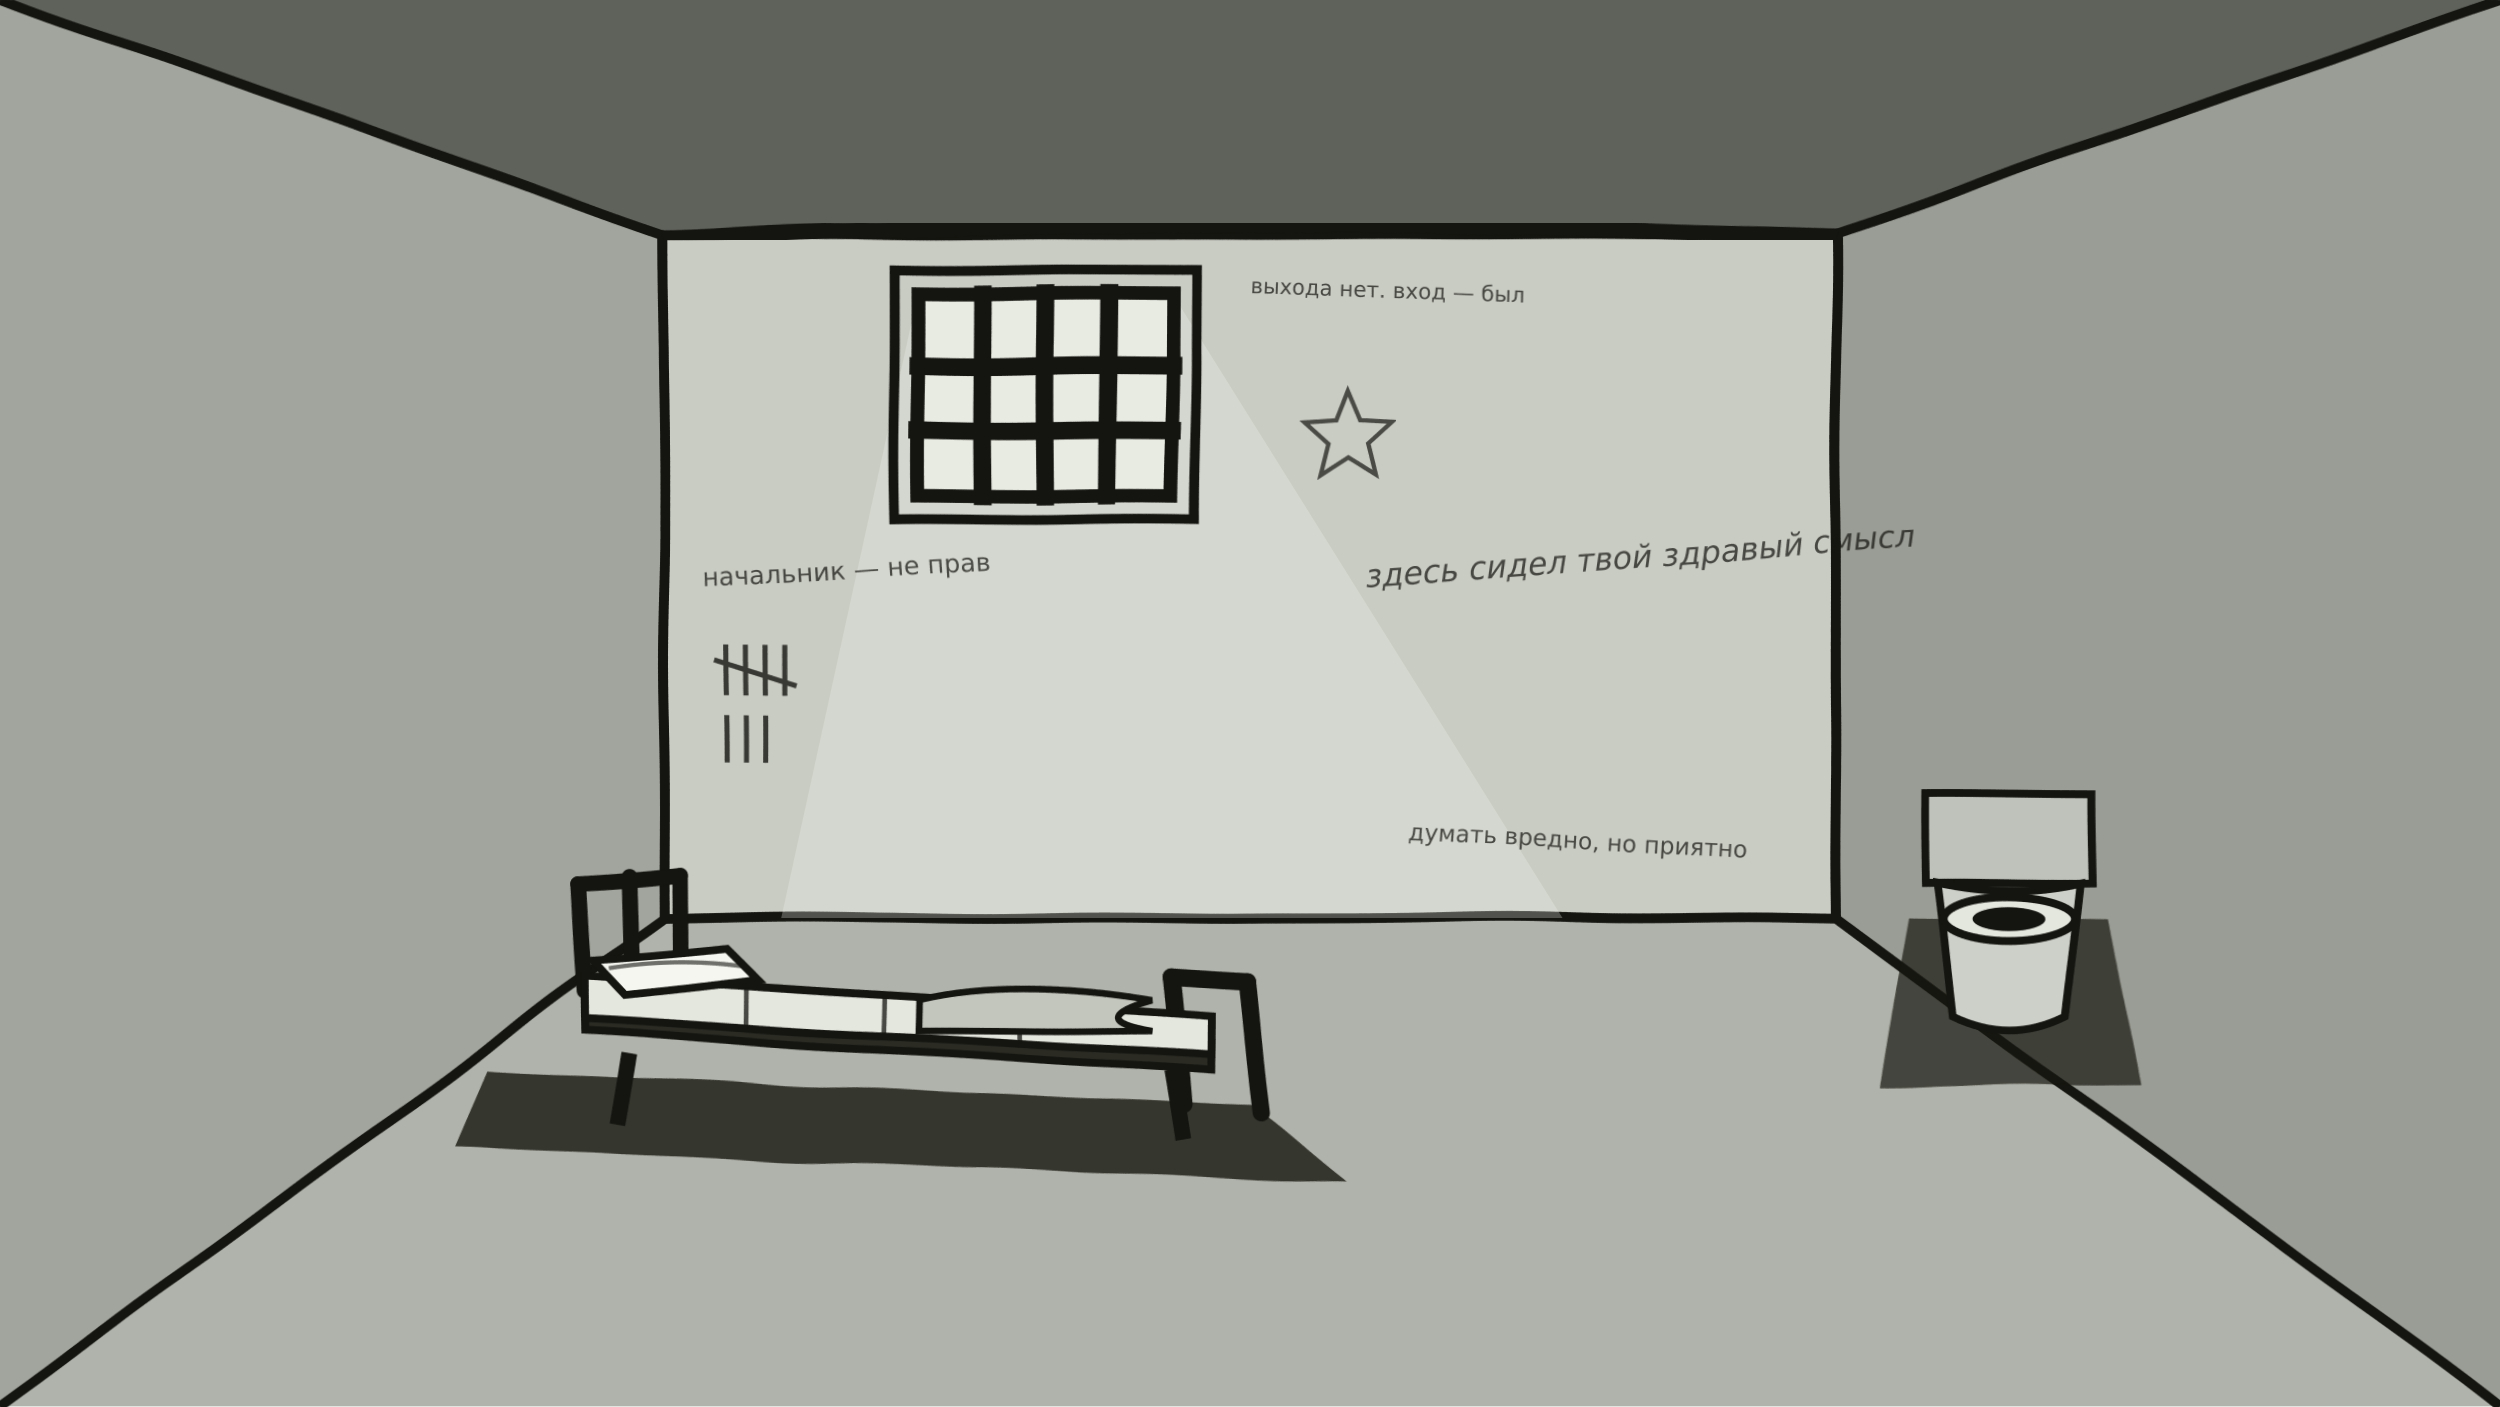
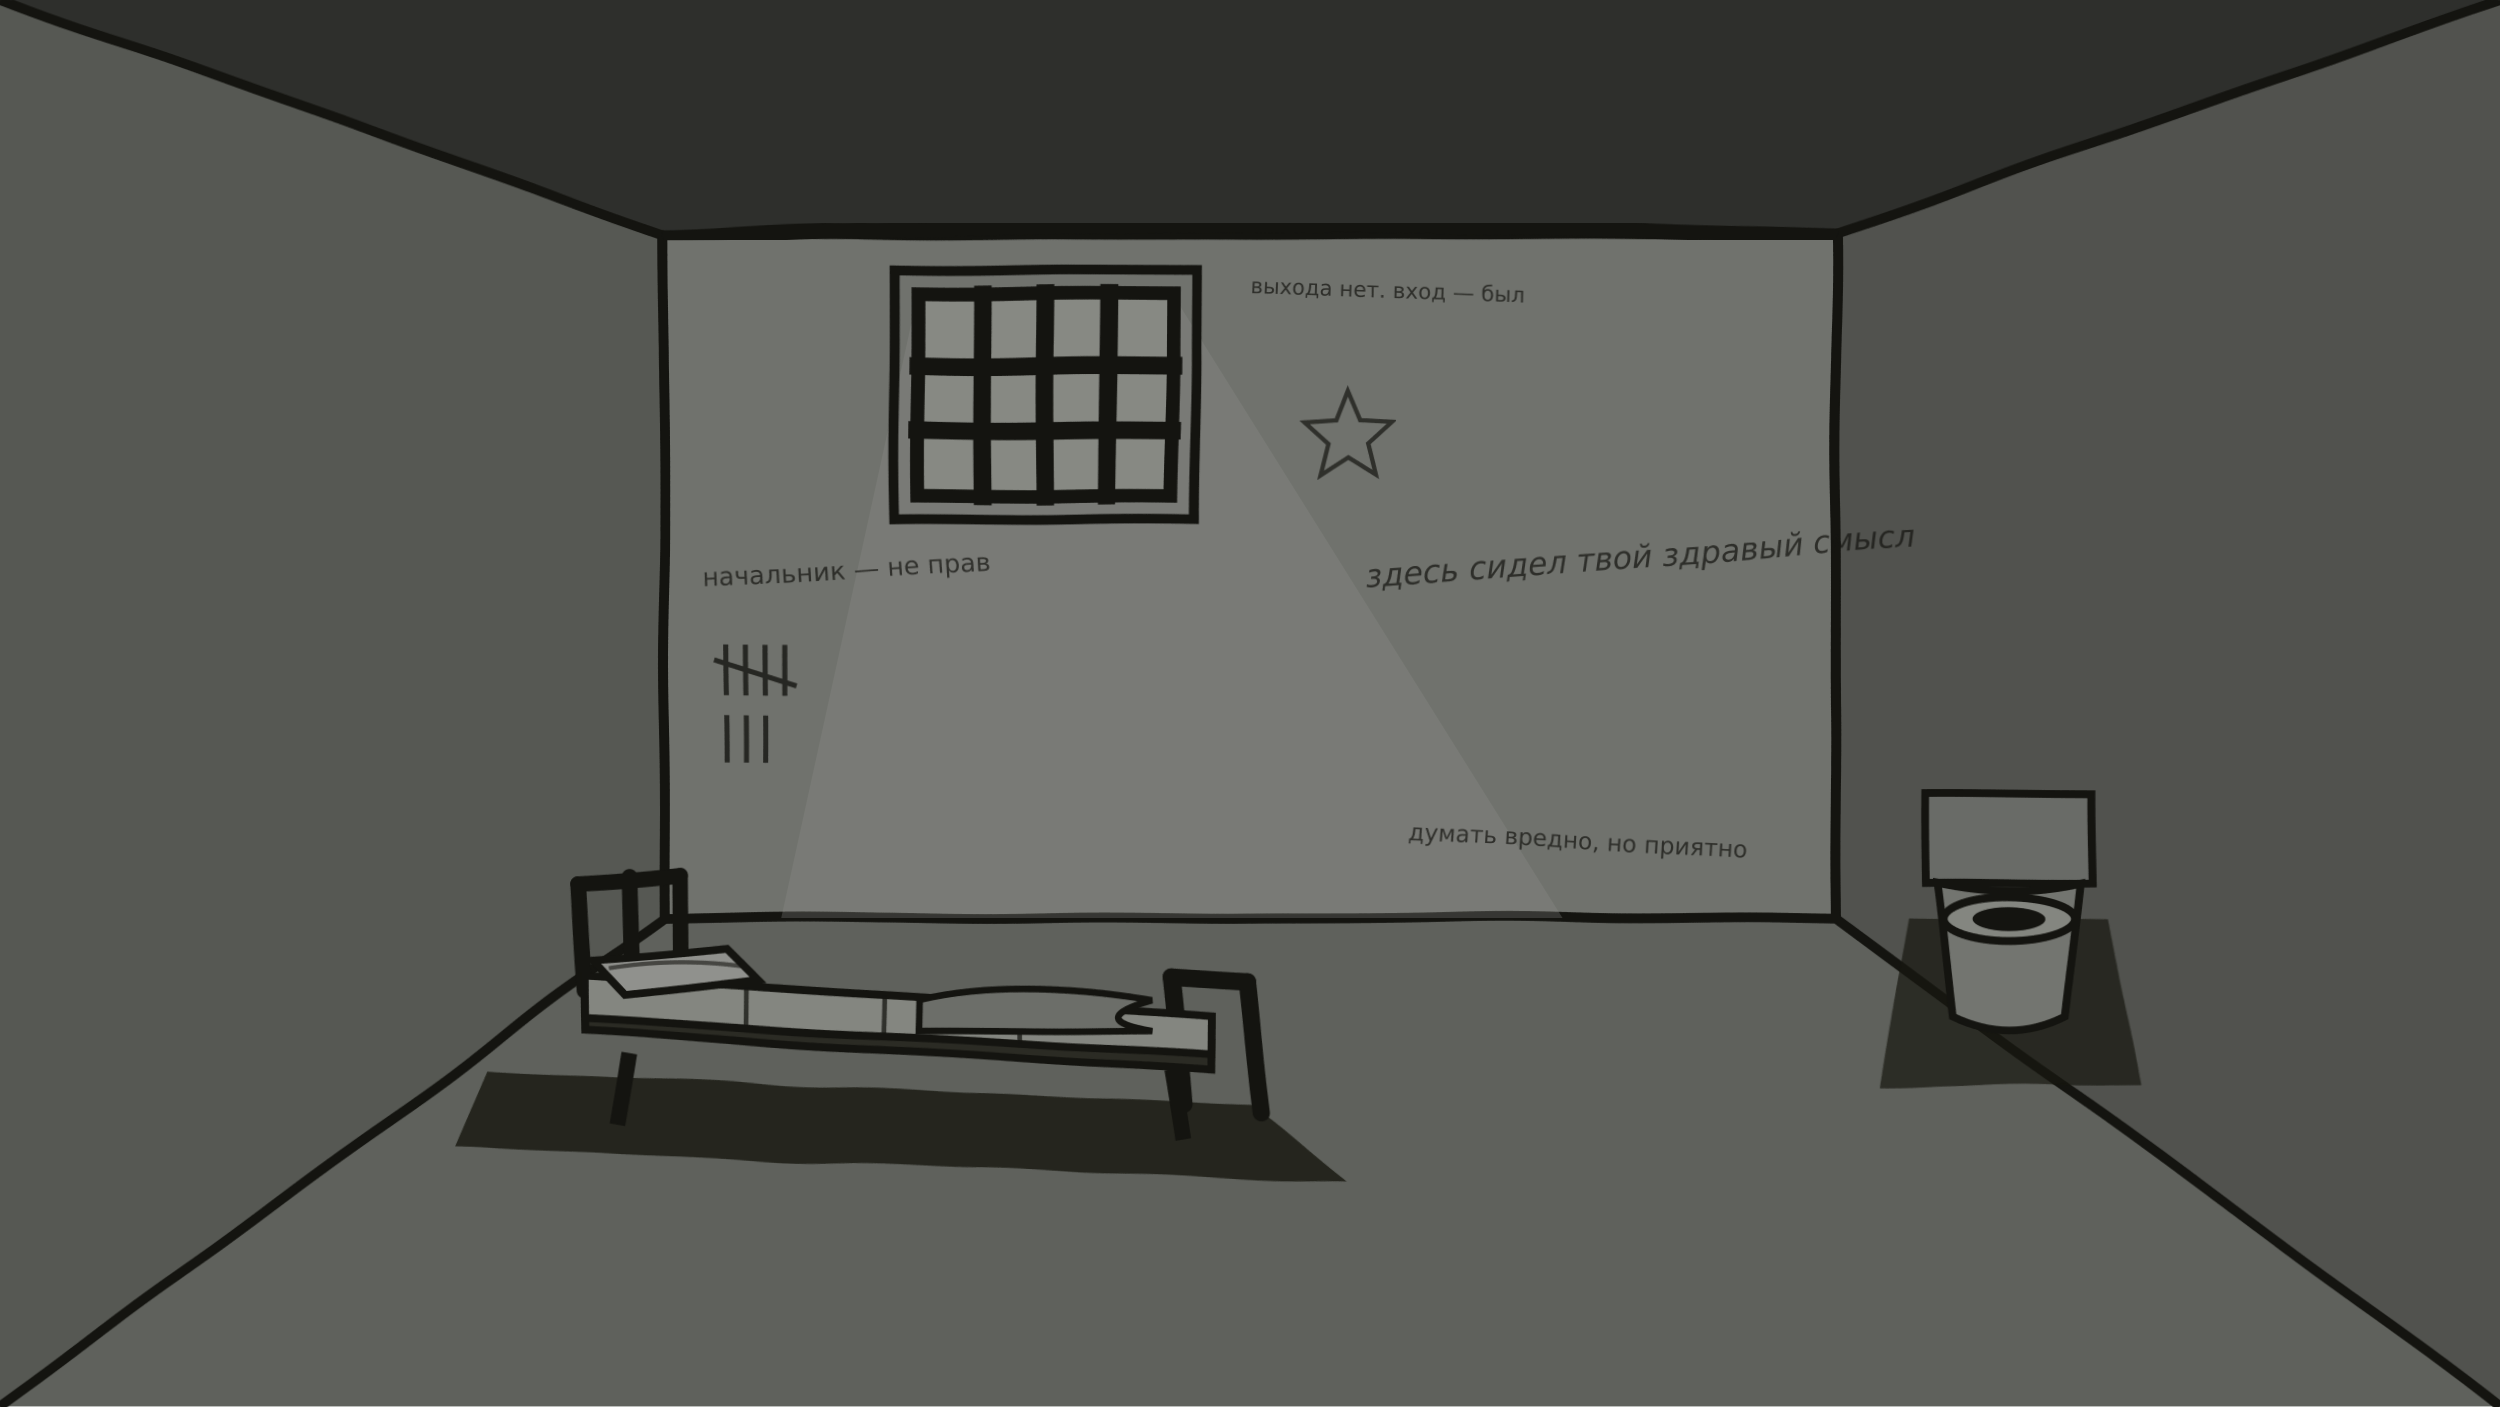
<svg xmlns="http://www.w3.org/2000/svg" viewBox="0 0 1280 720" width="1280" height="720">
  <defs>
    <filter id="ink" x="-6%" y="-6%" width="112%" height="112%">
      <feTurbulence type="fractalNoise" baseFrequency="0.011" numOctaves="1" seed="11" result="n" />
      <feDisplacementMap in="SourceGraphic" in2="n" scale="4.5" xChannelSelector="R" yChannelSelector="G" />
    </filter>
    <filter id="inkHeavy" x="-8%" y="-8%" width="116%" height="116%">
      <feTurbulence type="fractalNoise" baseFrequency="0.016" numOctaves="1" seed="7" result="n" />
      <feDisplacementMap in="SourceGraphic" in2="n" scale="6" xChannelSelector="R" yChannelSelector="G" />
    </filter>
  </defs>
-   <rect x="0" y="0" width="1280" height="720" fill="#d4d7cf" />
-   <polygon points="0,0 1280,0 940,120 340,120" fill="#5f625b" />
-   <polygon points="0,0 340,120 340,470 0,720" fill="#a2a59d" />
-   <polygon points="1280,0 1280,720 940,470 940,120" fill="#9a9d95" />
-   <rect x="340" y="120" width="600" height="350" fill="#c9ccc3" />
-   <polygon points="340,470 940,470 1280,720 0,720" fill="#b0b3ab" />
+   <rect x="0" y="0" width="1280" height="720" fill="#787a75" />
+   <polygon points="0,0 1280,0 940,120 340,120" fill="#2e2f2c" />
+   <polygon points="0,0 340,120 340,470 0,720" fill="#565853" />
+   <polygon points="1280,0 1280,720 940,470 940,120" fill="#51524e" />
+   <rect x="340" y="120" width="600" height="350" fill="#70726d" />
+   <polygon points="340,470 940,470 1280,720 0,720" fill="#5f615c" />
  <g fill="none" stroke="#141410" stroke-width="5" filter="url(#ink)" stroke-linejoin="round">
    <polyline points="0,0 340,120 340,470 0,720" />
    <polyline points="1280,0 940,120 940,470 1280,720" />
    <rect x="340" y="120" width="600" height="350" />
  </g>
-   <polygon points="470,150 600,150 800,470 400,470" fill="#f2f4ec" opacity="0.28" />
+   <polygon points="470,150 600,150 800,470 400,470" fill="#8e8f8b" opacity="0.28" />
  <g filter="url(#ink)">
-     <rect x="470" y="150" width="130" height="104" fill="#e8ebe2" stroke="#141410" stroke-width="7" />
+     <rect x="470" y="150" width="130" height="104" fill="#878983" stroke="#141410" stroke-width="7" />
    <g stroke="#141410" stroke-width="9" stroke-linecap="square">
      <line x1="503" y1="150" x2="503" y2="254" />
      <line x1="535" y1="150" x2="535" y2="254" />
      <line x1="567" y1="150" x2="567" y2="254" />
      <line x1="470" y1="187" x2="600" y2="187" />
      <line x1="470" y1="220" x2="600" y2="220" />
    </g>
    <rect x="458" y="138" width="154" height="128" fill="none" stroke="#141410" stroke-width="5" />
  </g>
  <polygon points="250,548 640,566 690,606 232,588" fill="#17170f" opacity="0.8" filter="url(#inkHeavy)" />
  <g filter="url(#ink)">
    <g stroke="#141410" stroke-width="8" fill="none" stroke-linecap="round">
      <path d="M296 452 L300 508" />
      <path d="M322 448 L324 512" />
      <path d="M348 448 L348 514" />
      <path d="M296 452 L348 448" />
    </g>
    <g stroke="#141410" stroke-width="9" fill="none" stroke-linecap="round">
      <path d="M600 500 L606 566" />
      <path d="M638 502 L646 570" />
      <path d="M600 500 L638 502" />
    </g>
    <polygon points="300,514 620,534 620,548 300,528" fill="#2b2b24" stroke="#141410" stroke-width="4" />
    <line x1="322" y1="540" x2="316" y2="576" stroke="#141410" stroke-width="8" />
    <line x1="600" y1="548" x2="606" y2="584" stroke="#141410" stroke-width="8" />
-     <polygon points="300,500 620,520 620,540 300,522" fill="#e4e7de" stroke="#141410" stroke-width="4" />
+     <polygon points="300,500 620,520 620,540 300,522" fill="#848680" stroke="#141410" stroke-width="4" />
    <g stroke="#141410" stroke-width="2.4" opacity="0.75">
      <line x1="382" y1="506" x2="382" y2="526" />
      <line x1="452" y1="510" x2="452" y2="530" />
      <line x1="522" y1="514" x2="522" y2="534" />
    </g>
-     <polygon points="304,492 372,486 388,502 320,510" fill="#f4f6ef" stroke="#141410" stroke-width="4" />
+     <polygon points="304,492 372,486 388,502 320,510" fill="#90918d" stroke="#141410" stroke-width="4" />
    <path d="M312 496 Q344 490 380 495" fill="none" stroke="#141410" stroke-width="2.2" opacity="0.6" />
-     <path d="M470 512 Q520 500 590 512 Q556 522 590 528 L470 528 Z" fill="#c3c6bd" stroke="#141410" stroke-width="3.4" />
+     <path d="M470 512 Q520 500 590 512 Q556 522 590 528 L470 528 Z" fill="#6c6e69" stroke="#141410" stroke-width="3.4" />
  </g>
  <g filter="url(#ink)">
    <polygon points="978,470 1080,470 1096,556 962,556" fill="#17170f" opacity="0.7" filter="url(#inkHeavy)" />
-     <polygon points="986,406 1072,406 1072,452 986,452" fill="#bfc2ba" stroke="#141410" stroke-width="4" />
-     <path d="M992 452 Q1030 460 1066 452 L1058 520 Q1030 534 1000 520 Z" fill="#cdd0c8" stroke="#141410" stroke-width="4" />
-     <ellipse cx="1029" cy="470" rx="34" ry="11" fill="#e4e7de" stroke="#141410" stroke-width="4" />
+     <polygon points="986,406 1072,406 1072,452 986,452" fill="#696b67" stroke="#141410" stroke-width="4" />
+     <path d="M992 452 Q1030 460 1066 452 L1058 520 Q1030 534 1000 520 Z" fill="#737570" stroke="#141410" stroke-width="4" />
+     <ellipse cx="1029" cy="470" rx="34" ry="11" fill="#848680" stroke="#141410" stroke-width="4" />
    <ellipse cx="1029" cy="470" rx="19" ry="6" fill="#141410" />
  </g>
  <g filter="url(#ink)" fill="#141410" font-family="DejaVu Sans" opacity="0.72">
    <text x="700" y="300" font-size="16" font-style="italic" transform="rotate(-4 700 300)">здесь сидел твой здравый смысл</text>
    <text x="360" y="300" font-size="13" transform="rotate(-3 360 300)">начальник — не прав</text>
    <text x="720" y="430" font-size="12" transform="rotate(3 720 430)">думать вредно, но приятно</text>
    <text x="640" y="150" font-size="11" transform="rotate(2 640 150)">выхода нет. вход — был</text>
  </g>
  <g stroke="#141410" stroke-width="2.6" opacity="0.8" filter="url(#ink)">
    <path d="M372 330 v26 M382 330 v26 M392 330 v26 M402 330 v26 M366 338 l42 13" />
    <path d="M372 366 v24 M382 366 v24 M392 366 v24" />
  </g>
  <g stroke="#141410" stroke-width="2.2" fill="none" opacity="0.7" filter="url(#ink)">
    <path d="M690 200 l6 15 l16 1 l-12 11 l4 16 l-14 -9 l-14 9 l4 -16 l-12 -11 l16 -1 z" />
  </g>
  <path d="M340 122 Q640 108 940 122" fill="none" stroke="#141410" stroke-width="8" filter="url(#ink)" />
</svg>
